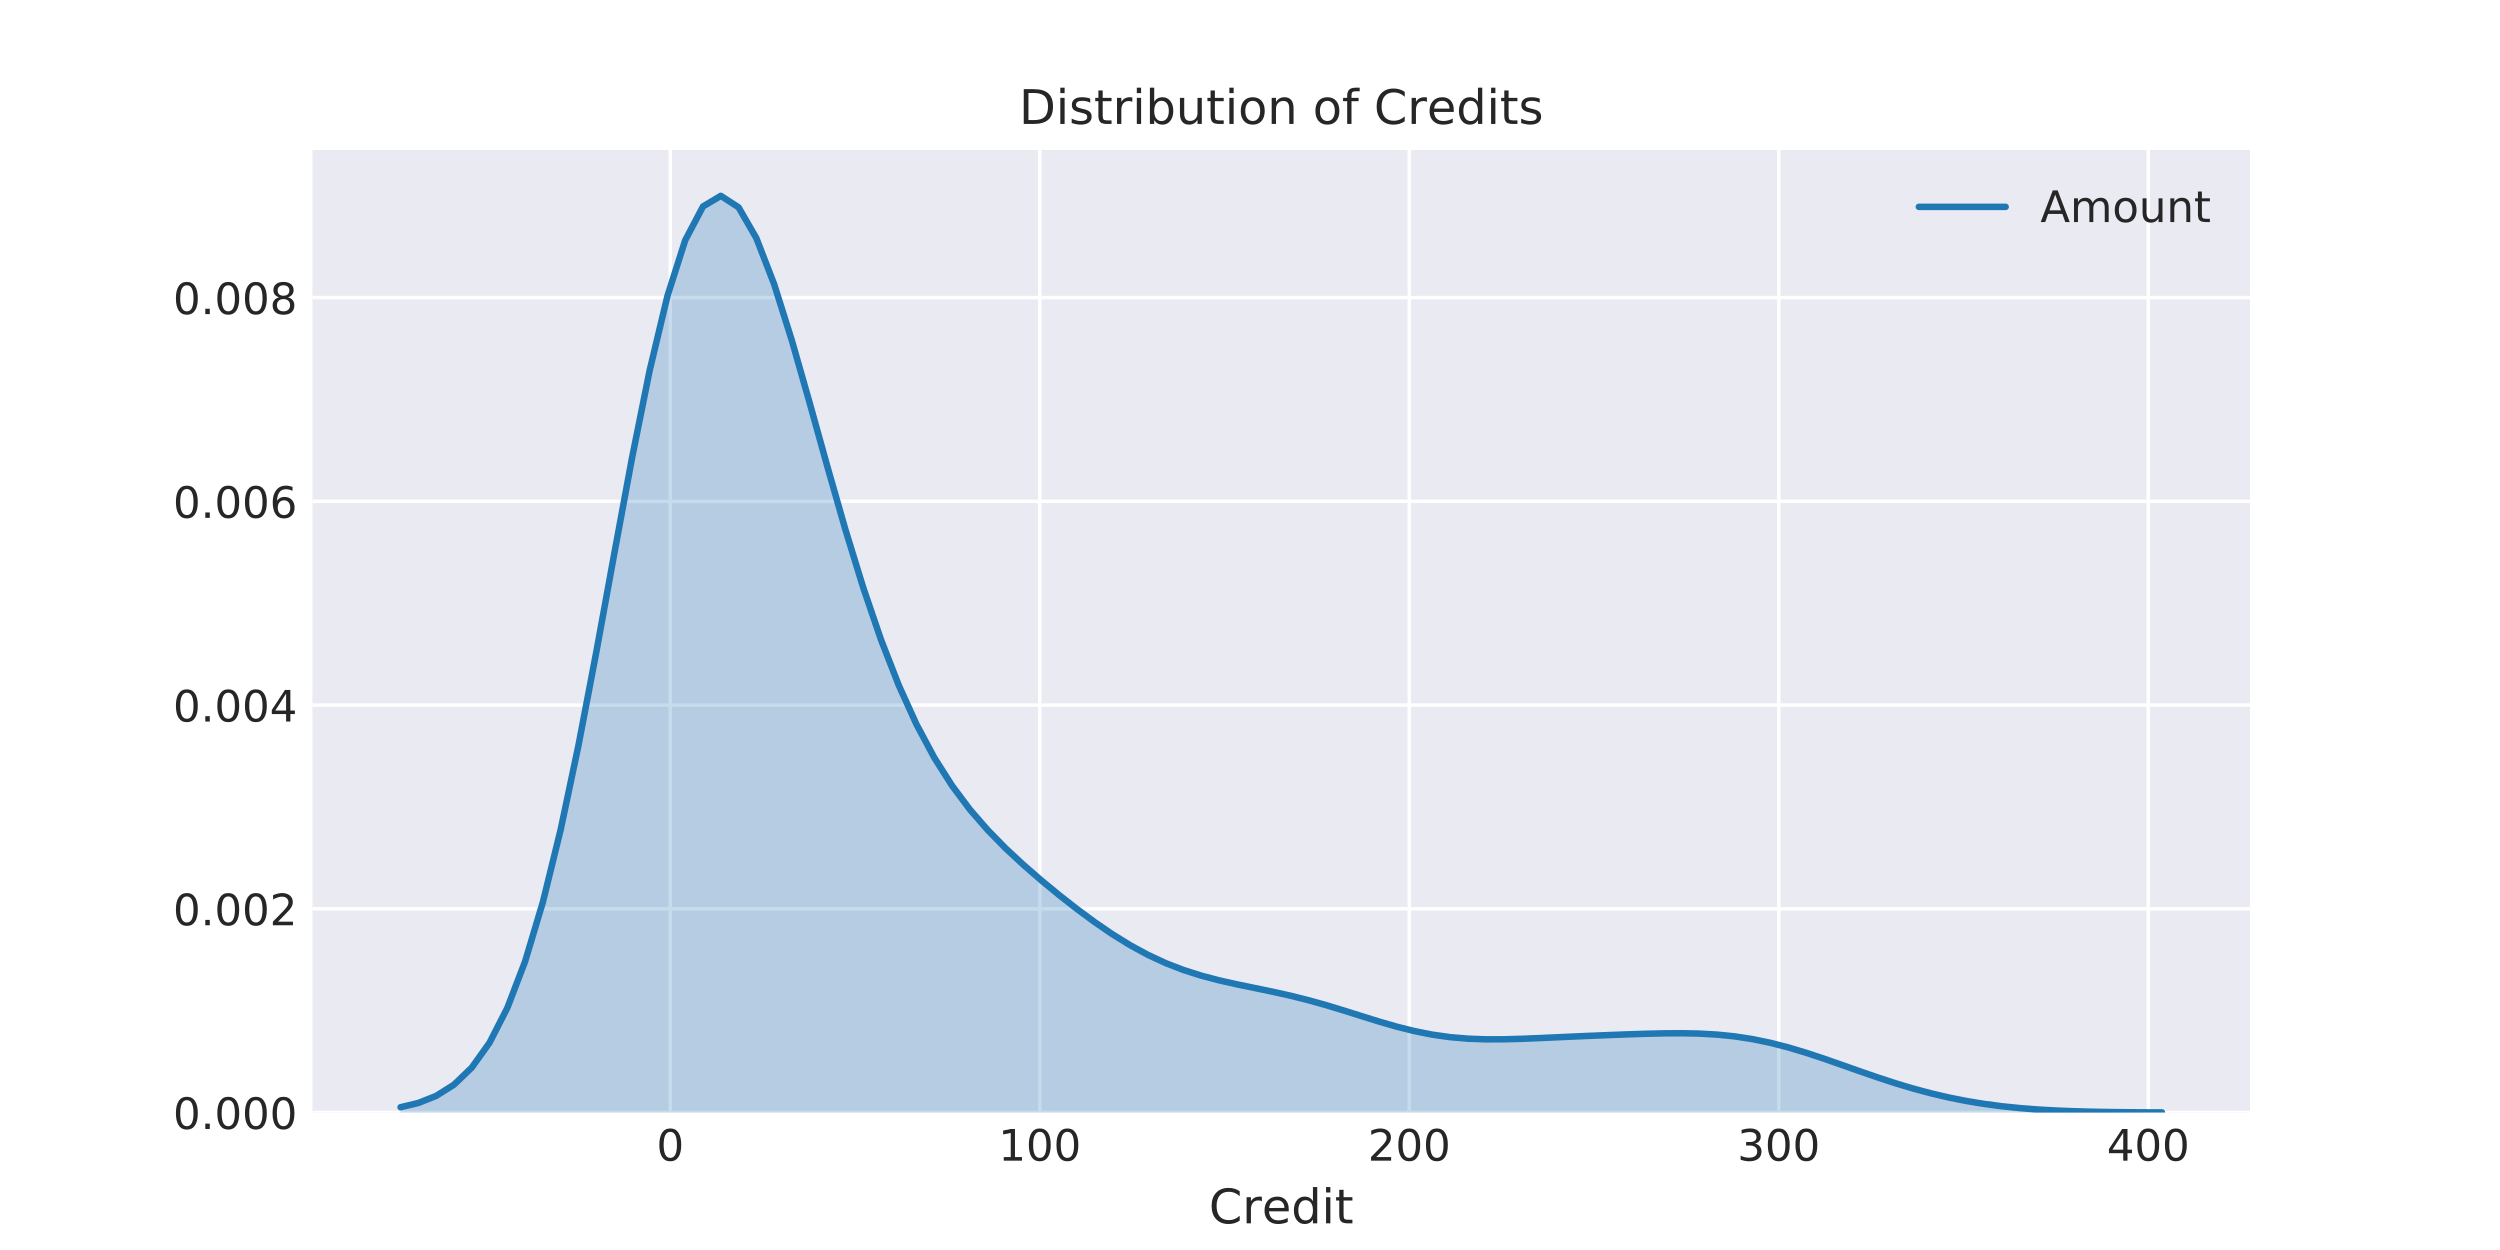
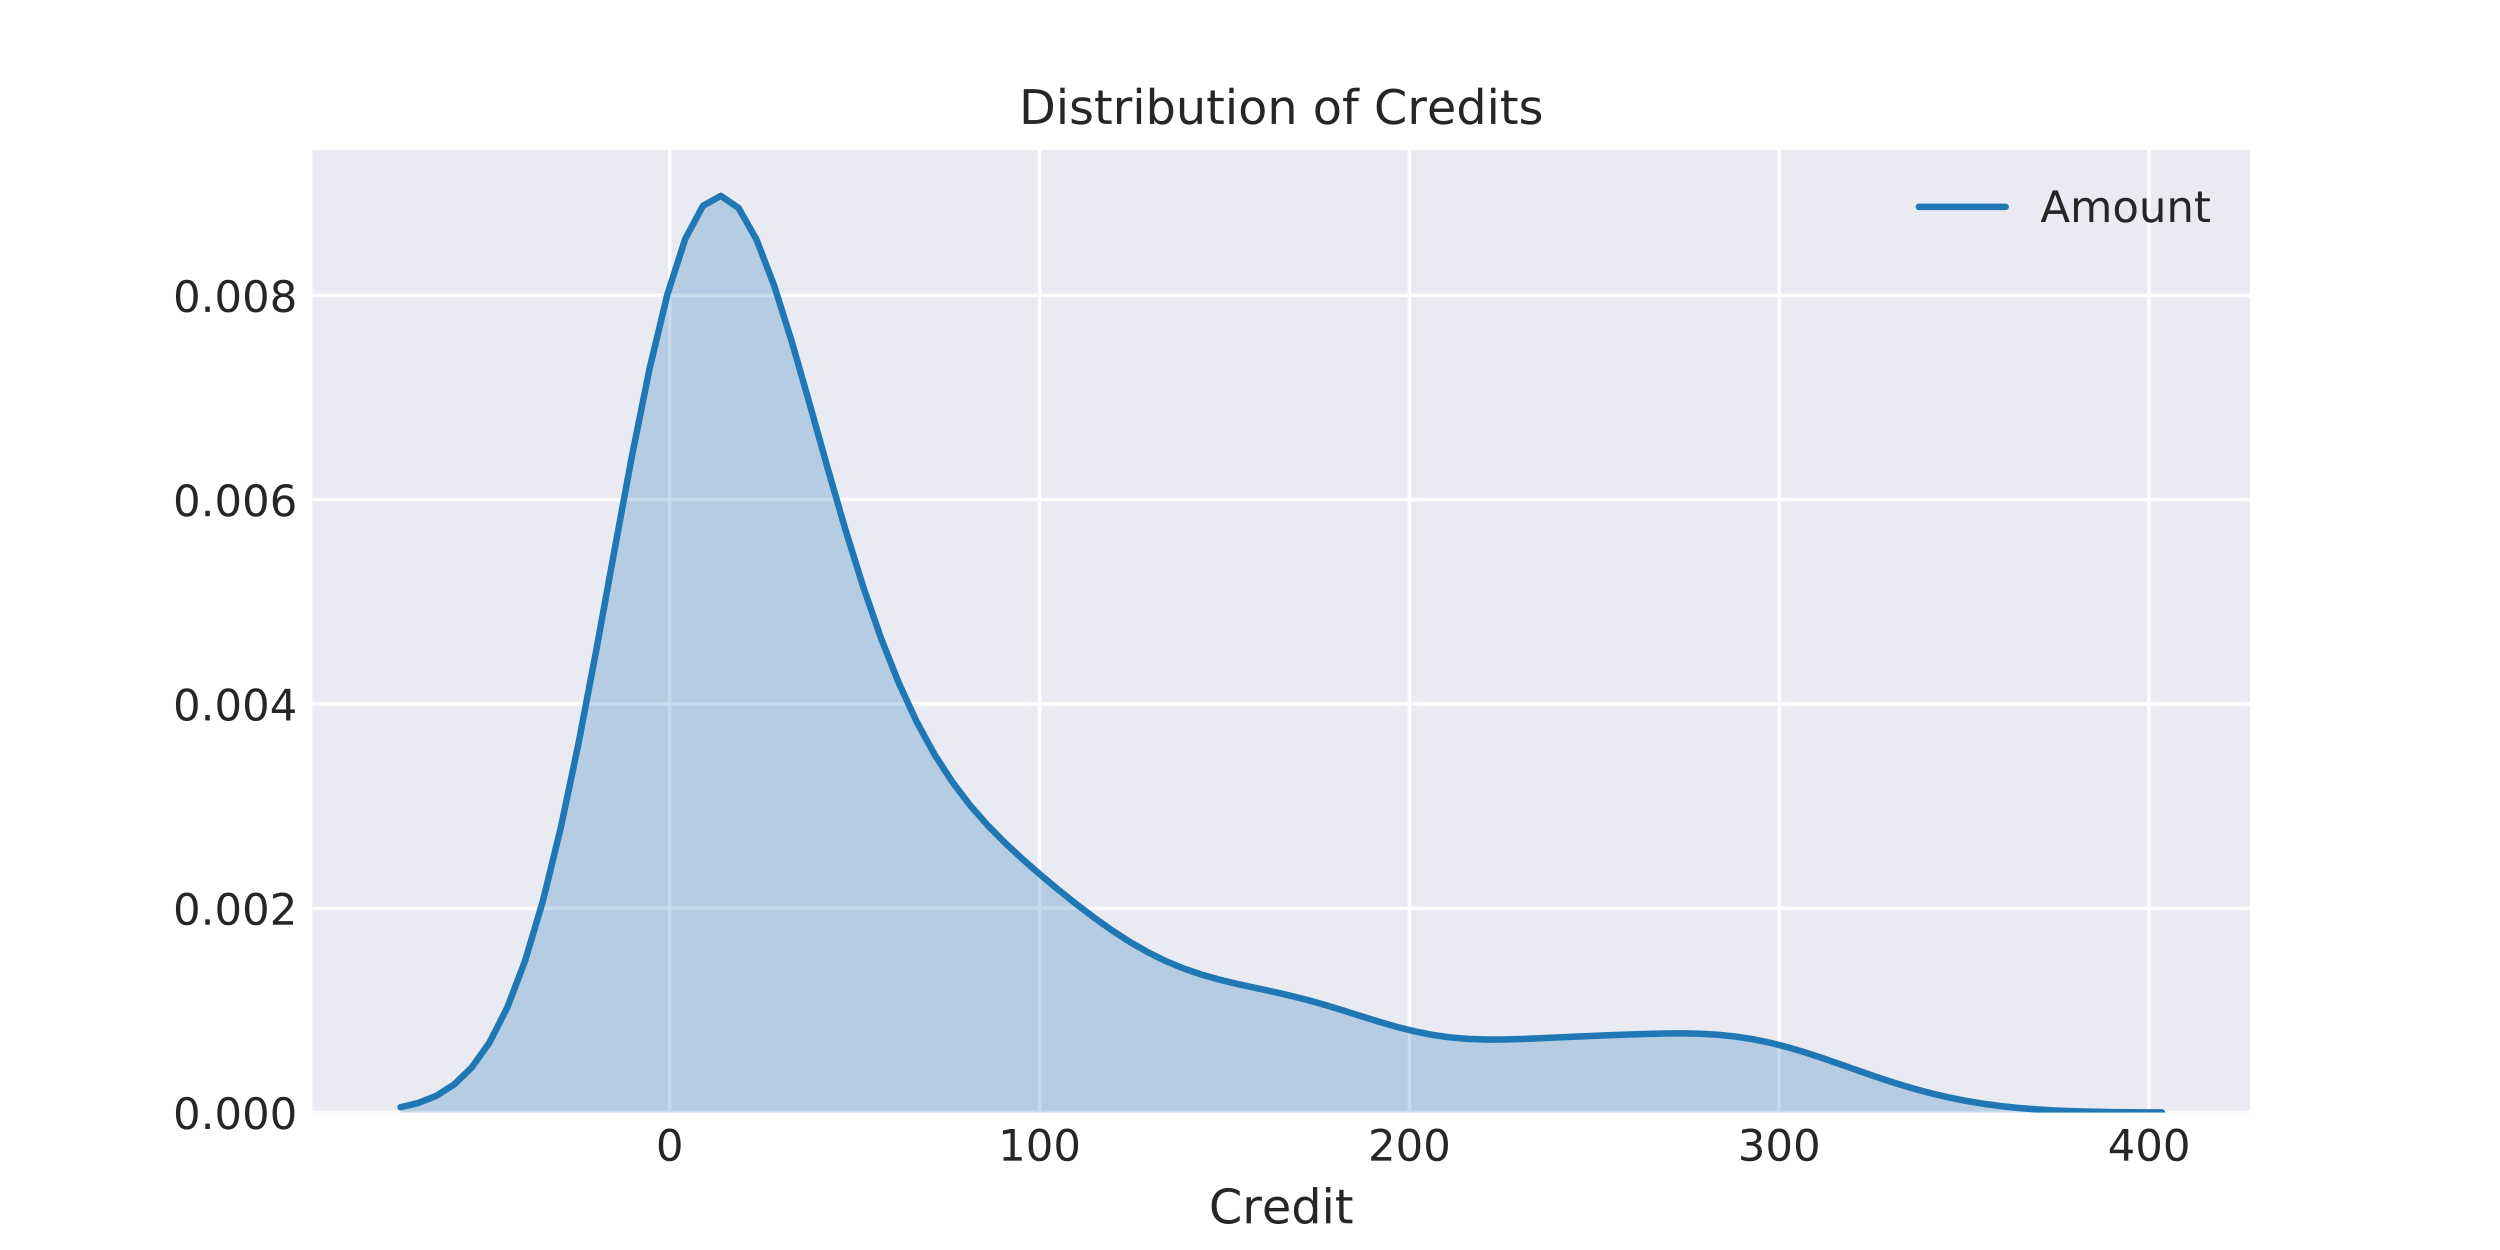
<svg xmlns="http://www.w3.org/2000/svg" xmlns:xlink="http://www.w3.org/1999/xlink" height="288pt" version="1.1" viewBox="0 0 576 288" width="576pt">
  <defs>
    <style type="text/css">
*{stroke-linecap:butt;stroke-linejoin:round;}
  </style>
  </defs>
  <g id="figure_1">
    <g id="patch_1">
      <path d="M 0 288  L 576 288  L 576 0  L 0 0  z " style="fill:#ffffff;" />
    </g>
    <g id="axes_1">
      <g id="patch_2">
        <path d="M 72 256.32  L 518.4 256.32  L 518.4 34.56  L 72 34.56  z " style="fill:#eaeaf2;" />
      </g>
      <g id="matplotlib.axis_1">
        <g id="xtick_1">
          <g id="line2d_1">
-             <path clip-path="url(#pcb9e6e13f2)" d="M 154.438 256.32  L 154.438 34.56  " style="fill:none;stroke:#ffffff;stroke-linecap:round;stroke-width:0.8;" />
+             <path clip-path="url(#p5188b095a6)" d="M 154.306 256.32  L 154.306 34.56  " style="fill:none;stroke:#ffffff;stroke-linecap:round;stroke-width:0.8;" />
          </g>
          <g id="line2d_2" />
          <g id="text_1">
            <defs>
              <path d="M 31.781 66.406  Q 24.172 66.406 20.328 58.906  Q 16.5 51.422 16.5 36.375  Q 16.5 21.391 20.328 13.891  Q 24.172 6.391 31.781 6.391  Q 39.453 6.391 43.281 13.891  Q 47.125 21.391 47.125 36.375  Q 47.125 51.422 43.281 58.906  Q 39.453 66.406 31.781 66.406  z M 31.781 74.219  Q 44.047 74.219 50.516 64.516  Q 56.984 54.828 56.984 36.375  Q 56.984 17.969 50.516 8.266  Q 44.047 -1.422 31.781 -1.422  Q 19.531 -1.422 13.062 8.266  Q 6.594 17.969 6.594 36.375  Q 6.594 54.828 13.062 64.516  Q 19.531 74.219 31.781 74.219  z " id="DejaVuSans-30" />
            </defs>
-             <g style="fill:#262626;" transform="translate(151.2563 267.4184)scale(0.1 -0.1)">
+             <g style="fill:#262626;" transform="translate(151.1243 267.4184)scale(0.1 -0.1)">
              <use xlink:href="#DejaVuSans-30" />
            </g>
          </g>
        </g>
        <g id="xtick_2">
          <g id="line2d_3">
-             <path clip-path="url(#pcb9e6e13f2)" d="M 239.568 256.32  L 239.568 34.56  " style="fill:none;stroke:#ffffff;stroke-linecap:round;stroke-width:0.8;" />
+             <path clip-path="url(#p5188b095a6)" d="M 239.515 256.32  L 239.515 34.56  " style="fill:none;stroke:#ffffff;stroke-linecap:round;stroke-width:0.8;" />
          </g>
          <g id="line2d_4" />
          <g id="text_2">
            <defs>
              <path d="M 12.406 8.297  L 28.516 8.297  L 28.516 63.922  L 10.984 60.406  L 10.984 69.391  L 28.422 72.906  L 38.281 72.906  L 38.281 8.297  L 54.391 8.297  L 54.391 0  L 12.406 0  z " id="DejaVuSans-31" />
            </defs>
-             <g style="fill:#262626;" transform="translate(230.0238 267.4184)scale(0.1 -0.1)">
+             <g style="fill:#262626;" transform="translate(229.9716 267.4184)scale(0.1 -0.1)">
              <use xlink:href="#DejaVuSans-31" />
              <use x="63.623" xlink:href="#DejaVuSans-30" />
              <use x="127.246" xlink:href="#DejaVuSans-30" />
            </g>
          </g>
        </g>
        <g id="xtick_3">
          <g id="line2d_5">
-             <path clip-path="url(#pcb9e6e13f2)" d="M 324.698 256.32  L 324.698 34.56  " style="fill:none;stroke:#ffffff;stroke-linecap:round;stroke-width:0.8;" />
+             <path clip-path="url(#p5188b095a6)" d="M 324.725 256.32  L 324.725 34.56  " style="fill:none;stroke:#ffffff;stroke-linecap:round;stroke-width:0.8;" />
          </g>
          <g id="line2d_6" />
          <g id="text_3">
            <defs>
              <path d="M 19.188 8.297  L 53.609 8.297  L 53.609 0  L 7.328 0  L 7.328 8.297  Q 12.938 14.109 22.625 23.891  Q 32.328 33.688 34.812 36.531  Q 39.547 41.844 41.422 45.531  Q 43.312 49.219 43.312 52.781  Q 43.312 58.594 39.234 62.25  Q 35.156 65.922 28.609 65.922  Q 23.969 65.922 18.812 64.312  Q 13.672 62.703 7.812 59.422  L 7.812 69.391  Q 13.766 71.781 18.938 73  Q 24.125 74.219 28.422 74.219  Q 39.75 74.219 46.484 68.547  Q 53.219 62.891 53.219 53.422  Q 53.219 48.922 51.531 44.891  Q 49.859 40.875 45.406 35.406  Q 44.188 33.984 37.641 27.219  Q 31.109 20.453 19.188 8.297  z " id="DejaVuSans-32" />
            </defs>
-             <g style="fill:#262626;" transform="translate(315.1538 267.4184)scale(0.1 -0.1)">
+             <g style="fill:#262626;" transform="translate(315.1815 267.4184)scale(0.1 -0.1)">
              <use xlink:href="#DejaVuSans-32" />
              <use x="63.623" xlink:href="#DejaVuSans-30" />
              <use x="127.246" xlink:href="#DejaVuSans-30" />
            </g>
          </g>
        </g>
        <g id="xtick_4">
          <g id="line2d_7">
-             <path clip-path="url(#pcb9e6e13f2)" d="M 409.828 256.32  L 409.828 34.56  " style="fill:none;stroke:#ffffff;stroke-linecap:round;stroke-width:0.8;" />
+             <path clip-path="url(#p5188b095a6)" d="M 409.935 256.32  L 409.935 34.56  " style="fill:none;stroke:#ffffff;stroke-linecap:round;stroke-width:0.8;" />
          </g>
          <g id="line2d_8" />
          <g id="text_4">
            <defs>
              <path d="M 40.578 39.312  Q 47.656 37.797 51.625 33  Q 55.609 28.219 55.609 21.188  Q 55.609 10.406 48.188 4.484  Q 40.766 -1.422 27.094 -1.422  Q 22.516 -1.422 17.656 -0.516  Q 12.797 0.391 7.625 2.203  L 7.625 11.719  Q 11.719 9.328 16.594 8.109  Q 21.484 6.891 26.812 6.891  Q 36.078 6.891 40.938 10.547  Q 45.797 14.203 45.797 21.188  Q 45.797 27.641 41.281 31.266  Q 36.766 34.906 28.719 34.906  L 20.219 34.906  L 20.219 43.016  L 29.109 43.016  Q 36.375 43.016 40.234 45.922  Q 44.094 48.828 44.094 54.297  Q 44.094 59.906 40.109 62.906  Q 36.141 65.922 28.719 65.922  Q 24.656 65.922 20.016 65.031  Q 15.375 64.156 9.812 62.312  L 9.812 71.094  Q 15.438 72.656 20.344 73.438  Q 25.25 74.219 29.594 74.219  Q 40.828 74.219 47.359 69.109  Q 53.906 64.016 53.906 55.328  Q 53.906 49.266 50.438 45.094  Q 46.969 40.922 40.578 39.312  z " id="DejaVuSans-33" />
            </defs>
-             <g style="fill:#262626;" transform="translate(400.2838 267.4184)scale(0.1 -0.1)">
+             <g style="fill:#262626;" transform="translate(400.3913 267.4184)scale(0.1 -0.1)">
              <use xlink:href="#DejaVuSans-33" />
              <use x="63.623" xlink:href="#DejaVuSans-30" />
              <use x="127.246" xlink:href="#DejaVuSans-30" />
            </g>
          </g>
        </g>
        <g id="xtick_5">
          <g id="line2d_9">
-             <path clip-path="url(#pcb9e6e13f2)" d="M 494.958 256.32  L 494.958 34.56  " style="fill:none;stroke:#ffffff;stroke-linecap:round;stroke-width:0.8;" />
+             <path clip-path="url(#p5188b095a6)" d="M 495.145 256.32  L 495.145 34.56  " style="fill:none;stroke:#ffffff;stroke-linecap:round;stroke-width:0.8;" />
          </g>
          <g id="line2d_10" />
          <g id="text_5">
            <defs>
              <path d="M 37.797 64.312  L 12.891 25.391  L 37.797 25.391  z M 35.203 72.906  L 47.609 72.906  L 47.609 25.391  L 58.016 25.391  L 58.016 17.188  L 47.609 17.188  L 47.609 0  L 37.797 0  L 37.797 17.188  L 4.891 17.188  L 4.891 26.703  z " id="DejaVuSans-34" />
            </defs>
-             <g style="fill:#262626;" transform="translate(485.4139 267.4184)scale(0.1 -0.1)">
+             <g style="fill:#262626;" transform="translate(485.6011 267.4184)scale(0.1 -0.1)">
              <use xlink:href="#DejaVuSans-34" />
              <use x="63.623" xlink:href="#DejaVuSans-30" />
              <use x="127.246" xlink:href="#DejaVuSans-30" />
            </g>
          </g>
        </g>
        <g id="text_6">
          <defs>
            <path d="M 64.406 67.281  L 64.406 56.891  Q 59.422 61.531 53.781 63.812  Q 48.141 66.109 41.797 66.109  Q 29.297 66.109 22.656 58.469  Q 16.016 50.828 16.016 36.375  Q 16.016 21.969 22.656 14.328  Q 29.297 6.688 41.797 6.688  Q 48.141 6.688 53.781 8.984  Q 59.422 11.281 64.406 15.922  L 64.406 5.609  Q 59.234 2.094 53.438 0.328  Q 47.656 -1.422 41.219 -1.422  Q 24.656 -1.422 15.125 8.703  Q 5.609 18.844 5.609 36.375  Q 5.609 53.953 15.125 64.078  Q 24.656 74.219 41.219 74.219  Q 47.75 74.219 53.531 72.484  Q 59.328 70.75 64.406 67.281  z " id="DejaVuSans-43" />
            <path d="M 41.109 46.297  Q 39.594 47.172 37.812 47.578  Q 36.031 48 33.891 48  Q 26.266 48 22.188 43.047  Q 18.109 38.094 18.109 28.812  L 18.109 0  L 9.078 0  L 9.078 54.688  L 18.109 54.688  L 18.109 46.188  Q 20.953 51.172 25.484 53.578  Q 30.031 56 36.531 56  Q 37.453 56 38.578 55.875  Q 39.703 55.766 41.062 55.516  z " id="DejaVuSans-72" />
            <path d="M 56.203 29.594  L 56.203 25.203  L 14.891 25.203  Q 15.484 15.922 20.484 11.062  Q 25.484 6.203 34.422 6.203  Q 39.594 6.203 44.453 7.469  Q 49.312 8.734 54.109 11.281  L 54.109 2.781  Q 49.266 0.734 44.188 -0.344  Q 39.109 -1.422 33.891 -1.422  Q 20.797 -1.422 13.156 6.188  Q 5.516 13.812 5.516 26.812  Q 5.516 40.234 12.766 48.109  Q 20.016 56 32.328 56  Q 43.359 56 49.781 48.891  Q 56.203 41.797 56.203 29.594  z M 47.219 32.234  Q 47.125 39.594 43.094 43.984  Q 39.062 48.391 32.422 48.391  Q 24.906 48.391 20.391 44.141  Q 15.875 39.891 15.188 32.172  z " id="DejaVuSans-65" />
            <path d="M 45.406 46.391  L 45.406 75.984  L 54.391 75.984  L 54.391 0  L 45.406 0  L 45.406 8.203  Q 42.578 3.328 38.25 0.953  Q 33.938 -1.422 27.875 -1.422  Q 17.969 -1.422 11.734 6.484  Q 5.516 14.406 5.516 27.297  Q 5.516 40.188 11.734 48.094  Q 17.969 56 27.875 56  Q 33.938 56 38.25 53.625  Q 42.578 51.266 45.406 46.391  z M 14.797 27.297  Q 14.797 17.391 18.875 11.75  Q 22.953 6.109 30.078 6.109  Q 37.203 6.109 41.297 11.75  Q 45.406 17.391 45.406 27.297  Q 45.406 37.203 41.297 42.844  Q 37.203 48.484 30.078 48.484  Q 22.953 48.484 18.875 42.844  Q 14.797 37.203 14.797 27.297  z " id="DejaVuSans-64" />
            <path d="M 9.422 54.688  L 18.406 54.688  L 18.406 0  L 9.422 0  z M 9.422 75.984  L 18.406 75.984  L 18.406 64.594  L 9.422 64.594  z " id="DejaVuSans-69" />
            <path d="M 18.312 70.219  L 18.312 54.688  L 36.812 54.688  L 36.812 47.703  L 18.312 47.703  L 18.312 18.016  Q 18.312 11.328 20.141 9.422  Q 21.969 7.516 27.594 7.516  L 36.812 7.516  L 36.812 0  L 27.594 0  Q 17.188 0 13.234 3.875  Q 9.281 7.766 9.281 18.016  L 9.281 47.703  L 2.688 47.703  L 2.688 54.688  L 9.281 54.688  L 9.281 70.219  z " id="DejaVuSans-74" />
          </defs>
          <g style="fill:#262626;" transform="translate(278.5402 281.8564)scale(0.11 -0.11)">
            <use xlink:href="#DejaVuSans-43" />
            <use x="69.824" xlink:href="#DejaVuSans-72" />
            <use x="110.906" xlink:href="#DejaVuSans-65" />
            <use x="172.43" xlink:href="#DejaVuSans-64" />
            <use x="235.906" xlink:href="#DejaVuSans-69" />
            <use x="263.689" xlink:href="#DejaVuSans-74" />
          </g>
        </g>
      </g>
      <g id="matplotlib.axis_2">
        <g id="ytick_1">
          <g id="line2d_11">
-             <path clip-path="url(#pcb9e6e13f2)" d="M 72 256.32  L 518.4 256.32  " style="fill:none;stroke:#ffffff;stroke-linecap:round;stroke-width:0.8;" />
+             <path clip-path="url(#p5188b095a6)" d="M 72 256.32  L 518.4 256.32  " style="fill:none;stroke:#ffffff;stroke-linecap:round;stroke-width:0.8;" />
          </g>
          <g id="line2d_12" />
          <g id="text_7">
            <defs>
              <path d="M 10.688 12.406  L 21 12.406  L 21 0  L 10.688 0  z " id="DejaVuSans-2e" />
            </defs>
            <g style="fill:#262626;" transform="translate(39.87188 260.1192)scale(0.1 -0.1)">
              <use xlink:href="#DejaVuSans-30" />
              <use x="63.623" xlink:href="#DejaVuSans-2e" />
              <use x="95.41" xlink:href="#DejaVuSans-30" />
              <use x="159.033" xlink:href="#DejaVuSans-30" />
              <use x="222.656" xlink:href="#DejaVuSans-30" />
            </g>
          </g>
        </g>
        <g id="ytick_2">
          <g id="line2d_13">
-             <path clip-path="url(#pcb9e6e13f2)" d="M 72 209.383  L 518.4 209.383  " style="fill:none;stroke:#ffffff;stroke-linecap:round;stroke-width:0.8;" />
+             <path clip-path="url(#p5188b095a6)" d="M 72 209.256  L 518.4 209.256  " style="fill:none;stroke:#ffffff;stroke-linecap:round;stroke-width:0.8;" />
          </g>
          <g id="line2d_14" />
          <g id="text_8">
-             <g style="fill:#262626;" transform="translate(39.87188 213.1826)scale(0.1 -0.1)">
+             <g style="fill:#262626;" transform="translate(39.87188 213.055)scale(0.1 -0.1)">
              <use xlink:href="#DejaVuSans-30" />
              <use x="63.623" xlink:href="#DejaVuSans-2e" />
              <use x="95.41" xlink:href="#DejaVuSans-30" />
              <use x="159.033" xlink:href="#DejaVuSans-30" />
              <use x="222.656" xlink:href="#DejaVuSans-32" />
            </g>
          </g>
        </g>
        <g id="ytick_3">
          <g id="line2d_15">
-             <path clip-path="url(#pcb9e6e13f2)" d="M 72 162.447  L 518.4 162.447  " style="fill:none;stroke:#ffffff;stroke-linecap:round;stroke-width:0.8;" />
+             <path clip-path="url(#p5188b095a6)" d="M 72 162.191  L 518.4 162.191  " style="fill:none;stroke:#ffffff;stroke-linecap:round;stroke-width:0.8;" />
          </g>
          <g id="line2d_16" />
          <g id="text_9">
-             <g style="fill:#262626;" transform="translate(39.87188 166.246)scale(0.1 -0.1)">
+             <g style="fill:#262626;" transform="translate(39.87188 165.9907)scale(0.1 -0.1)">
              <use xlink:href="#DejaVuSans-30" />
              <use x="63.623" xlink:href="#DejaVuSans-2e" />
              <use x="95.41" xlink:href="#DejaVuSans-30" />
              <use x="159.033" xlink:href="#DejaVuSans-30" />
              <use x="222.656" xlink:href="#DejaVuSans-34" />
            </g>
          </g>
        </g>
        <g id="ytick_4">
          <g id="line2d_17">
-             <path clip-path="url(#pcb9e6e13f2)" d="M 72 115.51  L 518.4 115.51  " style="fill:none;stroke:#ffffff;stroke-linecap:round;stroke-width:0.8;" />
+             <path clip-path="url(#p5188b095a6)" d="M 72 115.127  L 518.4 115.127  " style="fill:none;stroke:#ffffff;stroke-linecap:round;stroke-width:0.8;" />
          </g>
          <g id="line2d_18" />
          <g id="text_10">
            <defs>
              <path d="M 33.016 40.375  Q 26.375 40.375 22.484 35.828  Q 18.609 31.297 18.609 23.391  Q 18.609 15.531 22.484 10.953  Q 26.375 6.391 33.016 6.391  Q 39.656 6.391 43.531 10.953  Q 47.406 15.531 47.406 23.391  Q 47.406 31.297 43.531 35.828  Q 39.656 40.375 33.016 40.375  z M 52.594 71.297  L 52.594 62.312  Q 48.875 64.062 45.094 64.984  Q 41.312 65.922 37.594 65.922  Q 27.828 65.922 22.672 59.328  Q 17.531 52.734 16.797 39.406  Q 19.672 43.656 24.016 45.922  Q 28.375 48.188 33.594 48.188  Q 44.578 48.188 50.953 41.516  Q 57.328 34.859 57.328 23.391  Q 57.328 12.156 50.688 5.359  Q 44.047 -1.422 33.016 -1.422  Q 20.359 -1.422 13.672 8.266  Q 6.984 17.969 6.984 36.375  Q 6.984 53.656 15.188 63.938  Q 23.391 74.219 37.203 74.219  Q 40.922 74.219 44.703 73.484  Q 48.484 72.75 52.594 71.297  z " id="DejaVuSans-36" />
            </defs>
-             <g style="fill:#262626;" transform="translate(39.87188 119.3094)scale(0.1 -0.1)">
+             <g style="fill:#262626;" transform="translate(39.87188 118.9264)scale(0.1 -0.1)">
              <use xlink:href="#DejaVuSans-30" />
              <use x="63.623" xlink:href="#DejaVuSans-2e" />
              <use x="95.41" xlink:href="#DejaVuSans-30" />
              <use x="159.033" xlink:href="#DejaVuSans-30" />
              <use x="222.656" xlink:href="#DejaVuSans-36" />
            </g>
          </g>
        </g>
        <g id="ytick_5">
          <g id="line2d_19">
-             <path clip-path="url(#pcb9e6e13f2)" d="M 72 68.574  L 518.4 68.574  " style="fill:none;stroke:#ffffff;stroke-linecap:round;stroke-width:0.8;" />
+             <path clip-path="url(#p5188b095a6)" d="M 72 68.063  L 518.4 68.063  " style="fill:none;stroke:#ffffff;stroke-linecap:round;stroke-width:0.8;" />
          </g>
          <g id="line2d_20" />
          <g id="text_11">
            <defs>
              <path d="M 31.781 34.625  Q 24.75 34.625 20.719 30.859  Q 16.703 27.094 16.703 20.516  Q 16.703 13.922 20.719 10.156  Q 24.75 6.391 31.781 6.391  Q 38.812 6.391 42.859 10.172  Q 46.922 13.969 46.922 20.516  Q 46.922 27.094 42.891 30.859  Q 38.875 34.625 31.781 34.625  z M 21.922 38.812  Q 15.578 40.375 12.031 44.719  Q 8.5 49.078 8.5 55.328  Q 8.5 64.062 14.719 69.141  Q 20.953 74.219 31.781 74.219  Q 42.672 74.219 48.875 69.141  Q 55.078 64.062 55.078 55.328  Q 55.078 49.078 51.531 44.719  Q 48 40.375 41.703 38.812  Q 48.828 37.156 52.797 32.312  Q 56.781 27.484 56.781 20.516  Q 56.781 9.906 50.312 4.234  Q 43.844 -1.422 31.781 -1.422  Q 19.734 -1.422 13.25 4.234  Q 6.781 9.906 6.781 20.516  Q 6.781 27.484 10.781 32.312  Q 14.797 37.156 21.922 38.812  z M 18.312 54.391  Q 18.312 48.734 21.844 45.562  Q 25.391 42.391 31.781 42.391  Q 38.141 42.391 41.719 45.562  Q 45.312 48.734 45.312 54.391  Q 45.312 60.062 41.719 63.234  Q 38.141 66.406 31.781 66.406  Q 25.391 66.406 21.844 63.234  Q 18.312 60.062 18.312 54.391  z " id="DejaVuSans-38" />
            </defs>
-             <g style="fill:#262626;" transform="translate(39.87188 72.37273)scale(0.1 -0.1)">
+             <g style="fill:#262626;" transform="translate(39.87188 71.86215)scale(0.1 -0.1)">
              <use xlink:href="#DejaVuSans-30" />
              <use x="63.623" xlink:href="#DejaVuSans-2e" />
              <use x="95.41" xlink:href="#DejaVuSans-30" />
              <use x="159.033" xlink:href="#DejaVuSans-30" />
              <use x="222.656" xlink:href="#DejaVuSans-38" />
            </g>
          </g>
        </g>
      </g>
      <g id="PolyCollection_1">
-         <path clip-path="url(#pcb9e6e13f2)" d="M 92.291 255.104  L 92.291 256.32  L 96.39 256.32  L 100.489 256.32  L 104.588 256.32  L 108.688 256.32  L 112.787 256.32  L 116.886 256.32  L 120.985 256.32  L 125.084 256.32  L 129.183 256.32  L 133.283 256.32  L 137.382 256.32  L 141.481 256.32  L 145.58 256.32  L 149.679 256.32  L 153.779 256.32  L 157.878 256.32  L 161.977 256.32  L 166.076 256.32  L 170.175 256.32  L 174.274 256.32  L 178.374 256.32  L 182.473 256.32  L 186.572 256.32  L 190.671 256.32  L 194.77 256.32  L 198.869 256.32  L 202.969 256.32  L 207.068 256.32  L 211.167 256.32  L 215.266 256.32  L 219.365 256.32  L 223.464 256.32  L 227.564 256.32  L 231.663 256.32  L 235.762 256.32  L 239.861 256.32  L 243.96 256.32  L 248.06 256.32  L 252.159 256.32  L 256.258 256.32  L 260.357 256.32  L 264.456 256.32  L 268.555 256.32  L 272.655 256.32  L 276.754 256.32  L 280.853 256.32  L 284.952 256.32  L 289.051 256.32  L 293.15 256.32  L 297.25 256.32  L 301.349 256.32  L 305.448 256.32  L 309.547 256.32  L 313.646 256.32  L 317.745 256.32  L 321.845 256.32  L 325.944 256.32  L 330.043 256.32  L 334.142 256.32  L 338.241 256.32  L 342.34 256.32  L 346.44 256.32  L 350.539 256.32  L 354.638 256.32  L 358.737 256.32  L 362.836 256.32  L 366.936 256.32  L 371.035 256.32  L 375.134 256.32  L 379.233 256.32  L 383.332 256.32  L 387.431 256.32  L 391.531 256.32  L 395.63 256.32  L 399.729 256.32  L 403.828 256.32  L 407.927 256.32  L 412.026 256.32  L 416.126 256.32  L 420.225 256.32  L 424.324 256.32  L 428.423 256.32  L 432.522 256.32  L 436.621 256.32  L 440.721 256.32  L 444.82 256.32  L 448.919 256.32  L 453.018 256.32  L 457.117 256.32  L 461.217 256.32  L 465.316 256.32  L 469.415 256.32  L 473.514 256.32  L 477.613 256.32  L 481.712 256.32  L 485.812 256.32  L 489.911 256.32  L 494.01 256.32  L 498.109 256.32  L 498.109 256.3  L 498.109 256.3  L 494.01 256.283  L 489.911 256.254  L 485.812 256.206  L 481.712 256.132  L 477.613 256.019  L 473.514 255.854  L 469.415 255.62  L 465.316 255.3  L 461.217 254.878  L 457.117 254.336  L 453.018 253.662  L 448.919 252.846  L 444.82 251.885  L 440.721 250.783  L 436.621 249.55  L 432.522 248.21  L 428.423 246.795  L 424.324 245.347  L 420.225 243.916  L 416.126 242.559  L 412.026 241.329  L 407.927 240.272  L 403.828 239.422  L 399.729 238.79  L 395.63 238.371  L 391.531 238.139  L 387.431 238.057  L 383.332 238.084  L 379.233 238.179  L 375.134 238.312  L 371.035 238.465  L 366.936 238.63  L 362.836 238.806  L 358.737 238.992  L 354.638 239.178  L 350.539 239.343  L 346.44 239.453  L 342.34 239.46  L 338.241 239.312  L 334.142 238.965  L 330.043 238.388  L 325.944 237.577  L 321.845 236.555  L 317.745 235.371  L 313.646 234.095  L 309.547 232.802  L 305.448 231.56  L 301.349 230.418  L 297.25 229.394  L 293.15 228.479  L 289.051 227.63  L 284.952 226.783  L 280.853 225.862  L 276.754 224.785  L 272.655 223.482  L 268.555 221.894  L 264.456 219.989  L 260.357 217.759  L 256.258 215.222  L 252.159 212.415  L 248.06 209.384  L 243.96 206.17  L 239.861 202.792  L 235.762 199.231  L 231.663 195.42  L 227.564 191.237  L 223.464 186.512  L 219.365 181.034  L 215.266 174.576  L 211.167 166.918  L 207.068 157.877  L 202.969 147.346  L 198.869 135.33  L 194.77 121.985  L 190.671 107.661  L 186.572 92.921  L 182.473 78.547  L 178.374 65.509  L 174.274 54.891  L 170.175 47.78  L 166.076 45.12  L 161.977 47.563  L 157.878 55.339  L 153.779 68.188  L 149.679 85.36  L 145.58 105.704  L 141.481 127.823  L 137.382 150.265  L 133.283 171.711  L 129.183 191.121  L 125.084 207.821  L 120.985 221.512  L 116.886 232.228  L 112.787 240.245  L 108.688 245.983  L 104.588 249.916  L 100.489 252.498  L 96.39 254.123  L 92.291 255.104  z " style="fill:#1f77b4;fill-opacity:0.25;" />
+         <path clip-path="url(#p5188b095a6)" d="M 92.291 255.105  L 92.291 256.32  L 96.39 256.32  L 100.489 256.32  L 104.588 256.32  L 108.688 256.32  L 112.787 256.32  L 116.886 256.32  L 120.985 256.32  L 125.084 256.32  L 129.183 256.32  L 133.283 256.32  L 137.382 256.32  L 141.481 256.32  L 145.58 256.32  L 149.679 256.32  L 153.779 256.32  L 157.878 256.32  L 161.977 256.32  L 166.076 256.32  L 170.175 256.32  L 174.274 256.32  L 178.374 256.32  L 182.473 256.32  L 186.572 256.32  L 190.671 256.32  L 194.77 256.32  L 198.869 256.32  L 202.969 256.32  L 207.068 256.32  L 211.167 256.32  L 215.266 256.32  L 219.365 256.32  L 223.464 256.32  L 227.564 256.32  L 231.663 256.32  L 235.762 256.32  L 239.861 256.32  L 243.96 256.32  L 248.06 256.32  L 252.159 256.32  L 256.258 256.32  L 260.357 256.32  L 264.456 256.32  L 268.555 256.32  L 272.655 256.32  L 276.754 256.32  L 280.853 256.32  L 284.952 256.32  L 289.051 256.32  L 293.15 256.32  L 297.25 256.32  L 301.349 256.32  L 305.448 256.32  L 309.547 256.32  L 313.646 256.32  L 317.745 256.32  L 321.845 256.32  L 325.944 256.32  L 330.043 256.32  L 334.142 256.32  L 338.241 256.32  L 342.34 256.32  L 346.44 256.32  L 350.539 256.32  L 354.638 256.32  L 358.737 256.32  L 362.836 256.32  L 366.936 256.32  L 371.035 256.32  L 375.134 256.32  L 379.233 256.32  L 383.332 256.32  L 387.431 256.32  L 391.531 256.32  L 395.63 256.32  L 399.729 256.32  L 403.828 256.32  L 407.927 256.32  L 412.026 256.32  L 416.126 256.32  L 420.225 256.32  L 424.324 256.32  L 428.423 256.32  L 432.522 256.32  L 436.621 256.32  L 440.721 256.32  L 444.82 256.32  L 448.919 256.32  L 453.018 256.32  L 457.117 256.32  L 461.217 256.32  L 465.316 256.32  L 469.415 256.32  L 473.514 256.32  L 477.613 256.32  L 481.712 256.32  L 485.812 256.32  L 489.911 256.32  L 494.01 256.32  L 498.109 256.32  L 498.109 256.3  L 498.109 256.3  L 494.01 256.283  L 489.911 256.254  L 485.812 256.206  L 481.712 256.131  L 477.613 256.018  L 473.514 255.852  L 469.415 255.617  L 465.316 255.296  L 461.217 254.872  L 457.117 254.329  L 453.018 253.652  L 448.919 252.834  L 444.82 251.871  L 440.721 250.766  L 436.621 249.532  L 432.522 248.191  L 428.423 246.775  L 424.324 245.327  L 420.225 243.898  L 416.126 242.544  L 412.026 241.318  L 407.927 240.268  L 403.828 239.424  L 399.729 238.8  L 395.63 238.389  L 391.531 238.165  L 387.431 238.09  L 383.332 238.121  L 379.233 238.219  L 375.134 238.354  L 371.035 238.507  L 366.936 238.672  L 362.836 238.848  L 358.737 239.033  L 354.638 239.22  L 350.539 239.388  L 346.44 239.5  L 342.34 239.509  L 338.241 239.364  L 334.142 239.018  L 330.043 238.441  L 325.944 237.628  L 321.845 236.603  L 317.745 235.416  L 313.646 234.136  L 309.547 232.837  L 305.448 231.587  L 301.349 230.433  L 297.25 229.394  L 293.15 228.454  L 289.051 227.57  L 284.952 226.673  L 280.853 225.686  L 276.754 224.526  L 272.655 223.121  L 268.555 221.42  L 264.456 219.394  L 260.357 217.042  L 256.258 214.39  L 252.159 211.481  L 248.06 208.367  L 243.96 205.093  L 239.861 201.679  L 235.762 198.106  L 231.663 194.306  L 227.564 190.157  L 223.464 185.489  L 219.365 180.093  L 215.266 173.744  L 211.167 166.221  L 207.068 157.339  L 202.969 146.983  L 198.869 135.147  L 194.77 121.976  L 190.671 107.801  L 186.572 93.171  L 182.473 78.855  L 178.374 65.817  L 174.274 55.141  L 170.175 47.922  L 166.076 45.12  L 161.977 47.406  L 157.878 55.034  L 153.779 67.761  L 149.679 84.852  L 145.58 105.162  L 141.481 127.292  L 137.382 149.782  L 133.283 171.3  L 129.183 190.793  L 125.084 207.575  L 120.985 221.34  L 116.886 232.115  L 112.787 240.176  L 108.688 245.945  L 104.588 249.897  L 100.489 252.49  L 96.39 254.121  L 92.291 255.105  z " style="fill:#1f77b4;fill-opacity:0.25;" />
      </g>
      <g id="line2d_21">
-         <path clip-path="url(#pcb9e6e13f2)" d="M 92.291 255.104  L 96.39 254.123  L 100.489 252.498  L 104.588 249.916  L 108.688 245.983  L 112.787 240.245  L 116.886 232.228  L 120.985 221.512  L 125.084 207.821  L 129.183 191.121  L 133.283 171.711  L 137.382 150.265  L 141.481 127.823  L 145.58 105.704  L 149.679 85.36  L 153.779 68.188  L 157.878 55.339  L 161.977 47.563  L 166.076 45.12  L 170.175 47.78  L 174.274 54.891  L 178.374 65.509  L 182.473 78.547  L 186.572 92.921  L 190.671 107.661  L 194.77 121.985  L 198.869 135.33  L 202.969 147.346  L 207.068 157.877  L 211.167 166.918  L 215.266 174.576  L 219.365 181.034  L 223.464 186.512  L 227.564 191.237  L 231.663 195.42  L 235.762 199.231  L 239.861 202.792  L 243.96 206.17  L 248.06 209.384  L 252.159 212.415  L 256.258 215.222  L 260.357 217.759  L 264.456 219.989  L 268.555 221.894  L 272.655 223.482  L 276.754 224.785  L 280.853 225.862  L 284.952 226.783  L 289.051 227.63  L 293.15 228.479  L 297.25 229.394  L 301.349 230.418  L 305.448 231.56  L 309.547 232.802  L 313.646 234.095  L 317.745 235.371  L 321.845 236.555  L 325.944 237.577  L 330.043 238.388  L 334.142 238.965  L 338.241 239.312  L 342.34 239.46  L 346.44 239.453  L 350.539 239.343  L 354.638 239.178  L 358.737 238.992  L 362.836 238.806  L 366.936 238.63  L 371.035 238.465  L 375.134 238.312  L 379.233 238.179  L 383.332 238.084  L 387.431 238.057  L 391.531 238.139  L 395.63 238.371  L 399.729 238.79  L 403.828 239.422  L 407.927 240.272  L 412.026 241.329  L 416.126 242.559  L 420.225 243.916  L 424.324 245.347  L 428.423 246.795  L 432.522 248.21  L 436.621 249.55  L 440.721 250.783  L 444.82 251.885  L 448.919 252.846  L 453.018 253.662  L 457.117 254.336  L 461.217 254.878  L 465.316 255.3  L 469.415 255.62  L 473.514 255.854  L 477.613 256.019  L 481.712 256.132  L 485.812 256.206  L 489.911 256.254  L 494.01 256.283  L 498.109 256.3  " style="fill:none;stroke:#1f77b4;stroke-linecap:round;stroke-width:1.5;" />
+         <path clip-path="url(#p5188b095a6)" d="M 92.291 255.105  L 96.39 254.121  L 100.489 252.49  L 104.588 249.897  L 108.688 245.945  L 112.787 240.176  L 116.886 232.115  L 120.985 221.34  L 125.084 207.575  L 129.183 190.793  L 133.283 171.3  L 137.382 149.782  L 141.481 127.292  L 145.58 105.162  L 149.679 84.852  L 153.779 67.761  L 157.878 55.034  L 161.977 47.406  L 166.076 45.12  L 170.175 47.922  L 174.274 55.141  L 178.374 65.817  L 182.473 78.855  L 186.572 93.171  L 190.671 107.801  L 194.77 121.976  L 198.869 135.147  L 202.969 146.983  L 207.068 157.339  L 211.167 166.221  L 215.266 173.744  L 219.365 180.093  L 223.464 185.489  L 227.564 190.157  L 231.663 194.306  L 235.762 198.106  L 239.861 201.679  L 243.96 205.093  L 248.06 208.367  L 252.159 211.481  L 256.258 214.39  L 260.357 217.042  L 264.456 219.394  L 268.555 221.42  L 272.655 223.121  L 276.754 224.526  L 280.853 225.686  L 284.952 226.673  L 289.051 227.57  L 293.15 228.454  L 297.25 229.394  L 301.349 230.433  L 305.448 231.587  L 309.547 232.837  L 313.646 234.136  L 317.745 235.416  L 321.845 236.603  L 325.944 237.628  L 330.043 238.441  L 334.142 239.018  L 338.241 239.364  L 342.34 239.509  L 346.44 239.5  L 350.539 239.388  L 354.638 239.22  L 358.737 239.033  L 362.836 238.848  L 366.936 238.672  L 371.035 238.507  L 375.134 238.354  L 379.233 238.219  L 383.332 238.121  L 387.431 238.09  L 391.531 238.165  L 395.63 238.389  L 399.729 238.8  L 403.828 239.424  L 407.927 240.268  L 412.026 241.318  L 416.126 242.544  L 420.225 243.898  L 424.324 245.327  L 428.423 246.775  L 432.522 248.191  L 436.621 249.532  L 440.721 250.766  L 444.82 251.871  L 448.919 252.834  L 453.018 253.652  L 457.117 254.329  L 461.217 254.872  L 465.316 255.296  L 469.415 255.617  L 473.514 255.852  L 477.613 256.018  L 481.712 256.131  L 485.812 256.206  L 489.911 256.254  L 494.01 256.283  L 498.109 256.3  " style="fill:none;stroke:#1f77b4;stroke-linecap:round;stroke-width:1.5;" />
      </g>
      <g id="patch_3">
        <path d="M 72 256.32  L 72 34.56  " style="fill:none;" />
      </g>
      <g id="patch_4">
        <path d="M 518.4 256.32  L 518.4 34.56  " style="fill:none;" />
      </g>
      <g id="patch_5">
        <path d="M 72 256.32  L 518.4 256.32  " style="fill:none;" />
      </g>
      <g id="patch_6">
        <path d="M 72 34.56  L 518.4 34.56  " style="fill:none;" />
      </g>
      <g id="text_12">
        <defs>
          <path d="M 19.672 64.797  L 19.672 8.109  L 31.594 8.109  Q 46.688 8.109 53.688 14.938  Q 60.688 21.781 60.688 36.531  Q 60.688 51.172 53.688 57.984  Q 46.688 64.797 31.594 64.797  z M 9.812 72.906  L 30.078 72.906  Q 51.266 72.906 61.172 64.094  Q 71.094 55.281 71.094 36.531  Q 71.094 17.672 61.125 8.828  Q 51.172 0 30.078 0  L 9.812 0  z " id="DejaVuSans-44" />
          <path d="M 44.281 53.078  L 44.281 44.578  Q 40.484 46.531 36.375 47.5  Q 32.281 48.484 27.875 48.484  Q 21.188 48.484 17.844 46.438  Q 14.5 44.391 14.5 40.281  Q 14.5 37.156 16.891 35.375  Q 19.281 33.594 26.516 31.984  L 29.594 31.297  Q 39.156 29.25 43.188 25.516  Q 47.219 21.781 47.219 15.094  Q 47.219 7.469 41.188 3.016  Q 35.156 -1.422 24.609 -1.422  Q 20.219 -1.422 15.453 -0.562  Q 10.688 0.297 5.422 2  L 5.422 11.281  Q 10.406 8.688 15.234 7.391  Q 20.062 6.109 24.812 6.109  Q 31.156 6.109 34.562 8.281  Q 37.984 10.453 37.984 14.406  Q 37.984 18.062 35.516 20.016  Q 33.062 21.969 24.703 23.781  L 21.578 24.516  Q 13.234 26.266 9.516 29.906  Q 5.812 33.547 5.812 39.891  Q 5.812 47.609 11.281 51.797  Q 16.75 56 26.812 56  Q 31.781 56 36.172 55.266  Q 40.578 54.547 44.281 53.078  z " id="DejaVuSans-73" />
          <path d="M 48.688 27.297  Q 48.688 37.203 44.609 42.844  Q 40.531 48.484 33.406 48.484  Q 26.266 48.484 22.188 42.844  Q 18.109 37.203 18.109 27.297  Q 18.109 17.391 22.188 11.75  Q 26.266 6.109 33.406 6.109  Q 40.531 6.109 44.609 11.75  Q 48.688 17.391 48.688 27.297  z M 18.109 46.391  Q 20.953 51.266 25.266 53.625  Q 29.594 56 35.594 56  Q 45.562 56 51.781 48.094  Q 58.016 40.188 58.016 27.297  Q 58.016 14.406 51.781 6.484  Q 45.562 -1.422 35.594 -1.422  Q 29.594 -1.422 25.266 0.953  Q 20.953 3.328 18.109 8.203  L 18.109 0  L 9.078 0  L 9.078 75.984  L 18.109 75.984  z " id="DejaVuSans-62" />
          <path d="M 8.5 21.578  L 8.5 54.688  L 17.484 54.688  L 17.484 21.922  Q 17.484 14.156 20.5 10.266  Q 23.531 6.391 29.594 6.391  Q 36.859 6.391 41.078 11.031  Q 45.312 15.672 45.312 23.688  L 45.312 54.688  L 54.297 54.688  L 54.297 0  L 45.312 0  L 45.312 8.406  Q 42.047 3.422 37.719 1  Q 33.406 -1.422 27.688 -1.422  Q 18.266 -1.422 13.375 4.438  Q 8.5 10.297 8.5 21.578  z M 31.109 56  z " id="DejaVuSans-75" />
          <path d="M 30.609 48.391  Q 23.391 48.391 19.188 42.75  Q 14.984 37.109 14.984 27.297  Q 14.984 17.484 19.156 11.844  Q 23.344 6.203 30.609 6.203  Q 37.797 6.203 41.984 11.859  Q 46.188 17.531 46.188 27.297  Q 46.188 37.016 41.984 42.703  Q 37.797 48.391 30.609 48.391  z M 30.609 56  Q 42.328 56 49.016 48.375  Q 55.719 40.766 55.719 27.297  Q 55.719 13.875 49.016 6.219  Q 42.328 -1.422 30.609 -1.422  Q 18.844 -1.422 12.172 6.219  Q 5.516 13.875 5.516 27.297  Q 5.516 40.766 12.172 48.375  Q 18.844 56 30.609 56  z " id="DejaVuSans-6f" />
          <path d="M 54.891 33.016  L 54.891 0  L 45.906 0  L 45.906 32.719  Q 45.906 40.484 42.875 44.328  Q 39.844 48.188 33.797 48.188  Q 26.516 48.188 22.312 43.547  Q 18.109 38.922 18.109 30.906  L 18.109 0  L 9.078 0  L 9.078 54.688  L 18.109 54.688  L 18.109 46.188  Q 21.344 51.125 25.703 53.562  Q 30.078 56 35.797 56  Q 45.219 56 50.047 50.172  Q 54.891 44.344 54.891 33.016  z " id="DejaVuSans-6e" />
          <path id="DejaVuSans-20" />
          <path d="M 37.109 75.984  L 37.109 68.5  L 28.516 68.5  Q 23.688 68.5 21.797 66.547  Q 19.922 64.594 19.922 59.516  L 19.922 54.688  L 34.719 54.688  L 34.719 47.703  L 19.922 47.703  L 19.922 0  L 10.891 0  L 10.891 47.703  L 2.297 47.703  L 2.297 54.688  L 10.891 54.688  L 10.891 58.5  Q 10.891 67.625 15.141 71.797  Q 19.391 75.984 28.609 75.984  z " id="DejaVuSans-66" />
        </defs>
        <g style="fill:#262626;" transform="translate(234.792 28.56)scale(0.11 -0.11)">
          <use xlink:href="#DejaVuSans-44" />
          <use x="77.002" xlink:href="#DejaVuSans-69" />
          <use x="104.785" xlink:href="#DejaVuSans-73" />
          <use x="156.885" xlink:href="#DejaVuSans-74" />
          <use x="196.094" xlink:href="#DejaVuSans-72" />
          <use x="237.207" xlink:href="#DejaVuSans-69" />
          <use x="264.99" xlink:href="#DejaVuSans-62" />
          <use x="328.467" xlink:href="#DejaVuSans-75" />
          <use x="391.846" xlink:href="#DejaVuSans-74" />
          <use x="431.055" xlink:href="#DejaVuSans-69" />
          <use x="458.838" xlink:href="#DejaVuSans-6f" />
          <use x="520.02" xlink:href="#DejaVuSans-6e" />
          <use x="583.398" xlink:href="#DejaVuSans-20" />
          <use x="615.186" xlink:href="#DejaVuSans-6f" />
          <use x="676.367" xlink:href="#DejaVuSans-66" />
          <use x="711.572" xlink:href="#DejaVuSans-20" />
          <use x="743.359" xlink:href="#DejaVuSans-43" />
          <use x="813.184" xlink:href="#DejaVuSans-72" />
          <use x="854.266" xlink:href="#DejaVuSans-65" />
          <use x="915.789" xlink:href="#DejaVuSans-64" />
          <use x="979.266" xlink:href="#DejaVuSans-69" />
          <use x="1007.049" xlink:href="#DejaVuSans-74" />
          <use x="1046.258" xlink:href="#DejaVuSans-73" />
        </g>
      </g>
      <g id="legend_1">
        <g id="line2d_22">
          <path d="M 442.105 47.658  L 462.105 47.658  " style="fill:none;stroke:#1f77b4;stroke-linecap:round;stroke-width:1.5;" />
        </g>
        <g id="line2d_23" />
        <g id="text_13">
          <defs>
            <path d="M 34.188 63.188  L 20.797 26.906  L 47.609 26.906  z M 28.609 72.906  L 39.797 72.906  L 67.578 0  L 57.328 0  L 50.688 18.703  L 17.828 18.703  L 11.188 0  L 0.781 0  z " id="DejaVuSans-41" />
            <path d="M 52 44.188  Q 55.375 50.25 60.062 53.125  Q 64.75 56 71.094 56  Q 79.641 56 84.281 50.016  Q 88.922 44.047 88.922 33.016  L 88.922 0  L 79.891 0  L 79.891 32.719  Q 79.891 40.578 77.094 44.375  Q 74.312 48.188 68.609 48.188  Q 61.625 48.188 57.562 43.547  Q 53.516 38.922 53.516 30.906  L 53.516 0  L 44.484 0  L 44.484 32.719  Q 44.484 40.625 41.703 44.406  Q 38.922 48.188 33.109 48.188  Q 26.219 48.188 22.156 43.531  Q 18.109 38.875 18.109 30.906  L 18.109 0  L 9.078 0  L 9.078 54.688  L 18.109 54.688  L 18.109 46.188  Q 21.188 51.219 25.484 53.609  Q 29.781 56 35.688 56  Q 41.656 56 45.828 52.969  Q 50 49.953 52 44.188  z " id="DejaVuSans-6d" />
          </defs>
          <g style="fill:#262626;" transform="translate(470.1047 51.15844)scale(0.1 -0.1)">
            <use xlink:href="#DejaVuSans-41" />
            <use x="68.408" xlink:href="#DejaVuSans-6d" />
            <use x="165.82" xlink:href="#DejaVuSans-6f" />
            <use x="227.002" xlink:href="#DejaVuSans-75" />
            <use x="290.381" xlink:href="#DejaVuSans-6e" />
            <use x="353.76" xlink:href="#DejaVuSans-74" />
          </g>
        </g>
      </g>
    </g>
  </g>
  <defs>
-     <clipPath id="pcb9e6e13f2">
+     <clipPath id="p5188b095a6">
      <rect height="221.76" width="446.4" x="72" y="34.56" />
    </clipPath>
  </defs>
</svg>
